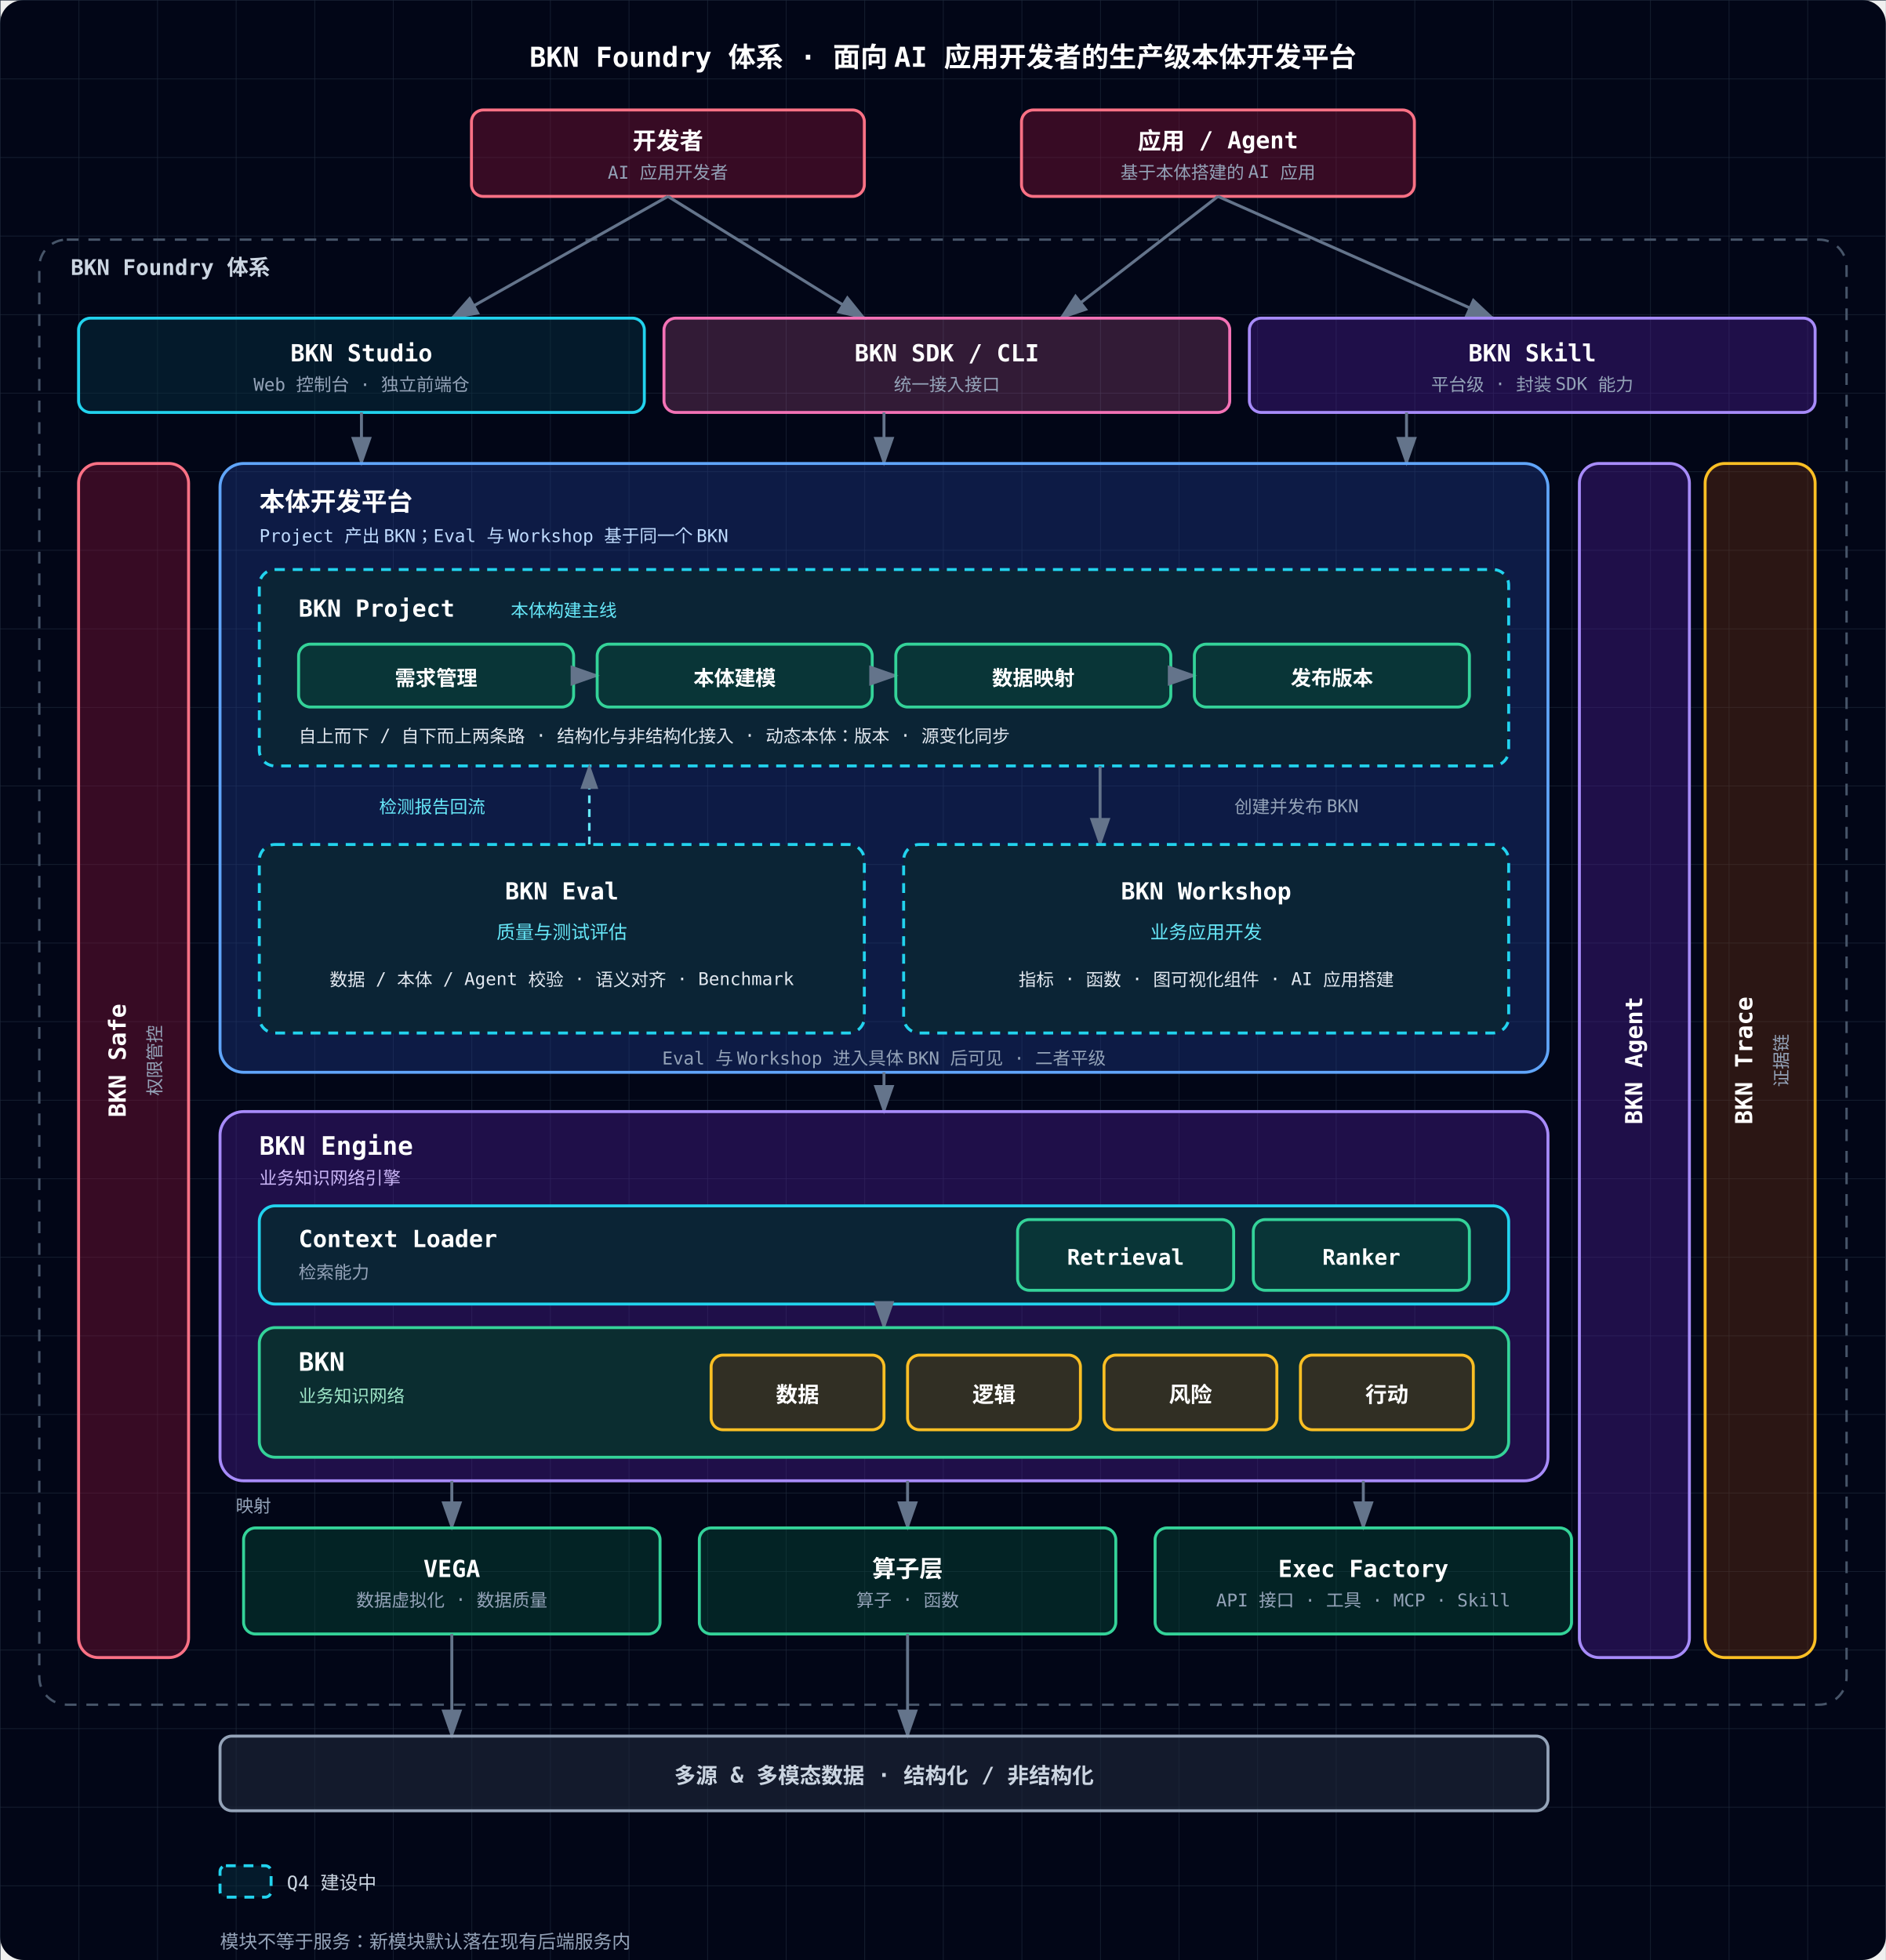
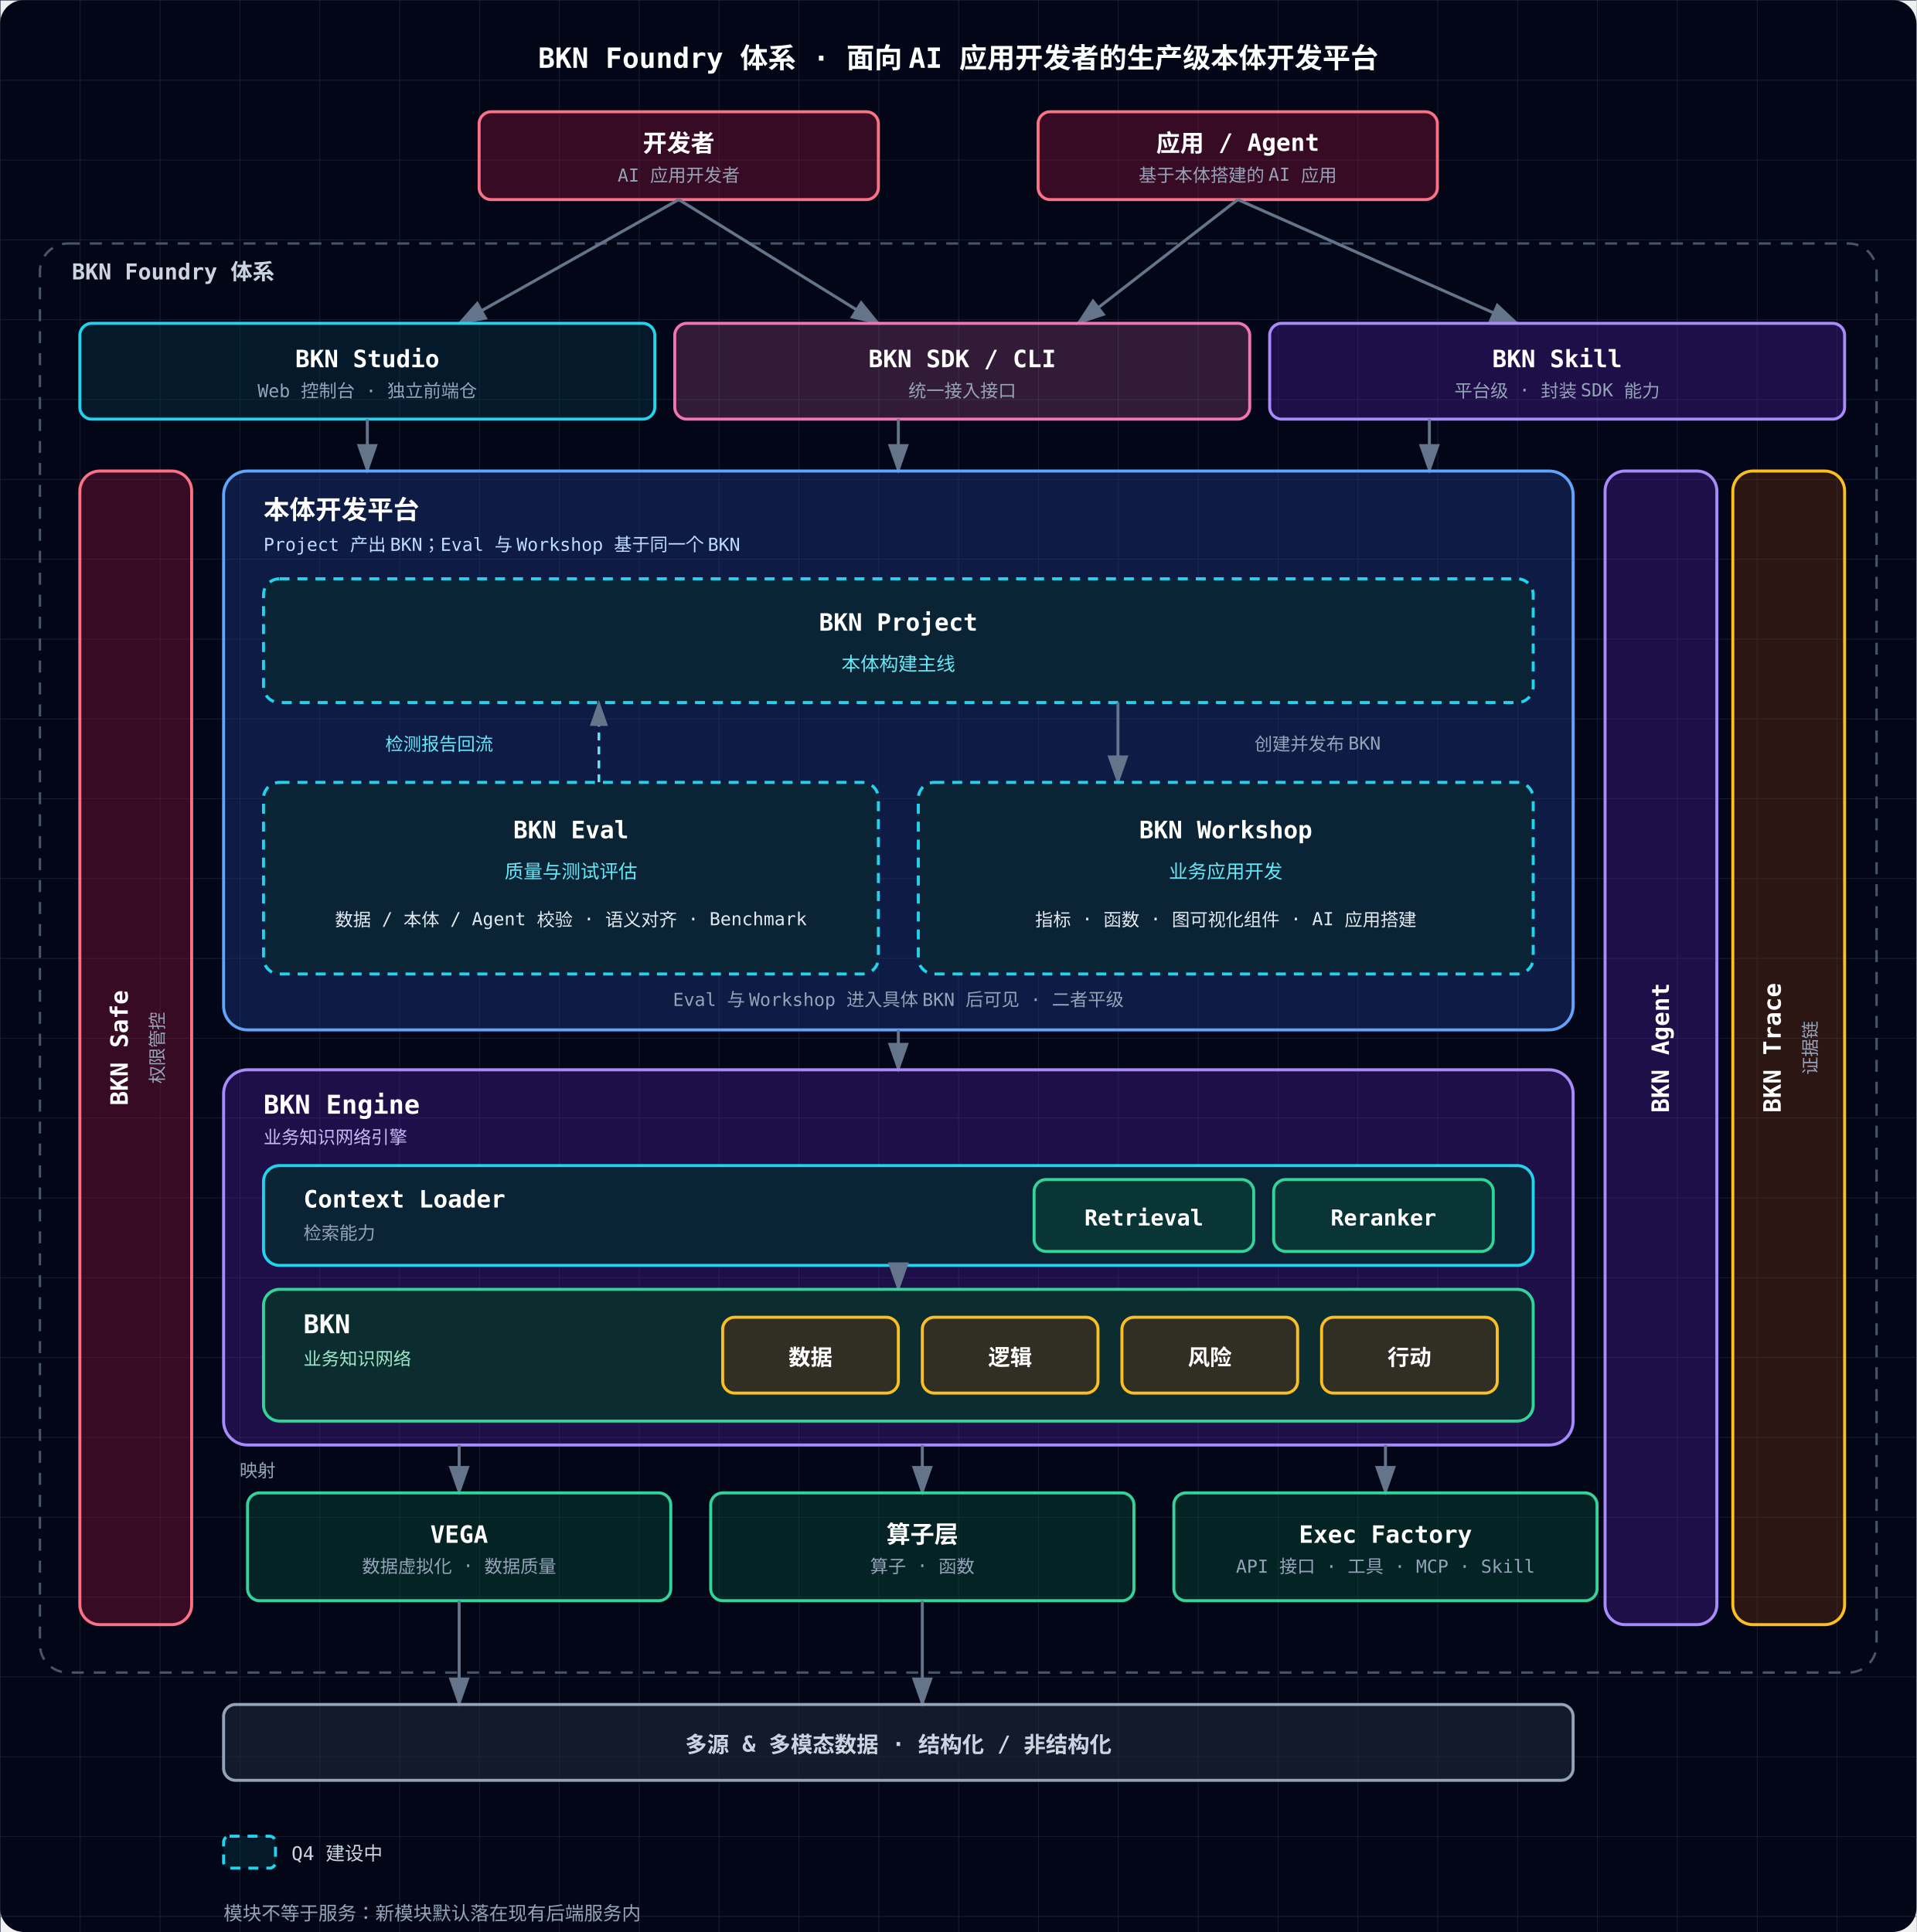
- <svg xmlns="http://www.w3.org/2000/svg" viewBox="0 0 960 998" font-family="ui-monospace, SFMono-Regular, Menlo, Consolas, monospace">
-   <rect width="960" height="998" fill="#020617" rx="12" />
+ <svg xmlns="http://www.w3.org/2000/svg" viewBox="0 0 960 968" font-family="ui-monospace, SFMono-Regular, Menlo, Consolas, monospace">
+   <rect width="960" height="968" fill="#020617" rx="12" />
  <defs>
    <marker id="arrowhead" markerWidth="10" markerHeight="7" refX="9" refY="3.5" orient="auto">
      <polygon points="0 0, 10 3.5, 0 7" fill="#64748b" />
    </marker>
    <pattern id="grid" width="40" height="40" patternUnits="userSpaceOnUse">
      <path d="M 40 0 L 0 0 0 40" fill="none" stroke="#1e293b" stroke-width="0.5" />
    </pattern>
  </defs>
  <rect width="100%" height="100%" fill="url(#grid)" />
  <text x="480.0" y="34" fill="white" font-size="14" font-weight="700" text-anchor="middle">BKN Foundry 体系 · 面向 AI 应用开发者的生产级本体开发平台</text>
  <rect x="240" y="56" width="200" height="44" rx="6" fill="rgba(136, 19, 55, 0.4)" stroke="#fb7185" stroke-width="1.5" />
  <text x="340.0" y="76.0" fill="white" font-size="12" font-weight="600" text-anchor="middle">开发者</text>
  <text x="340.0" y="91.0" fill="#94a3b8" font-size="9" text-anchor="middle">AI 应用开发者</text>
  <rect x="520" y="56" width="200" height="44" rx="6" fill="rgba(136, 19, 55, 0.4)" stroke="#fb7185" stroke-width="1.5" />
  <text x="620.0" y="76.0" fill="white" font-size="12" font-weight="600" text-anchor="middle">应用 / Agent</text>
  <text x="620.0" y="91.0" fill="#94a3b8" font-size="9" text-anchor="middle">基于本体搭建的 AI 应用</text>
-   <rect x="20" y="122" width="920" height="746" rx="14" fill="none" stroke="#475569" stroke-width="1.2" stroke-dasharray="6 5" />
+   <rect x="20" y="122" width="920" height="716" rx="14" fill="none" stroke="#475569" stroke-width="1.2" stroke-dasharray="6 5" />
  <text x="36" y="140" fill="#cbd5e1" font-size="11" font-weight="700" text-anchor="start">BKN Foundry 体系</text>
  <line x1="340" y1="100" x2="230" y2="162" stroke="#64748b" stroke-width="1.5" marker-end="url(#arrowhead)" />
  <line x1="340" y1="100" x2="440" y2="162" stroke="#64748b" stroke-width="1.5" marker-end="url(#arrowhead)" />
  <line x1="620" y1="100" x2="540" y2="162" stroke="#64748b" stroke-width="1.5" marker-end="url(#arrowhead)" />
  <line x1="620" y1="100" x2="760" y2="162" stroke="#64748b" stroke-width="1.5" marker-end="url(#arrowhead)" />
  <rect x="40" y="162" width="288" height="48" rx="6" fill="rgba(8, 51, 68, 0.45)" stroke="#22d3ee" stroke-width="1.5" />
  <text x="184.0" y="184.0" fill="white" font-size="12" font-weight="600" text-anchor="middle">BKN Studio</text>
  <text x="184.0" y="199.0" fill="#94a3b8" font-size="9" text-anchor="middle">Web 控制台 · 独立前端仓</text>
  <rect x="338" y="162" width="288" height="48" rx="6" fill="rgba(244, 114, 182, 0.2)" stroke="#f472b6" stroke-width="1.5" />
  <text x="482.0" y="184.0" fill="white" font-size="12" font-weight="600" text-anchor="middle">BKN SDK / CLI</text>
  <text x="482.0" y="199.0" fill="#94a3b8" font-size="9" text-anchor="middle">统一接入接口</text>
  <rect x="636" y="162" width="288" height="48" rx="6" fill="rgba(76, 29, 149, 0.4)" stroke="#a78bfa" stroke-width="1.5" />
  <text x="780.0" y="184.0" fill="white" font-size="12" font-weight="600" text-anchor="middle">BKN Skill</text>
  <text x="780.0" y="199.0" fill="#94a3b8" font-size="9" text-anchor="middle">平台级 · 封装 SDK 能力</text>
-   <rect x="40" y="236" width="56" height="608" rx="10" fill="rgba(136, 19, 55, 0.4)" stroke="#fb7185" stroke-width="1.5" />
-   <text x="64" y="540.0" fill="white" font-size="12" font-weight="600" text-anchor="middle" transform="rotate(-90 64 540.0)">BKN Safe</text>
-   <text x="82" y="540.0" fill="#94a3b8" font-size="9" text-anchor="middle" transform="rotate(-90 82 540.0)">权限管控</text>
-   <rect x="804" y="236" width="56" height="608" rx="10" fill="rgba(76, 29, 149, 0.4)" stroke="#a78bfa" stroke-width="1.5" />
-   <text x="836" y="540.0" fill="white" font-size="12" font-weight="600" text-anchor="middle" transform="rotate(-90 836 540.0)">BKN Agent</text>
-   <rect x="868" y="236" width="56" height="608" rx="10" fill="rgba(120, 53, 15, 0.35)" stroke="#fbbf24" stroke-width="1.5" />
-   <text x="892" y="540.0" fill="white" font-size="12" font-weight="600" text-anchor="middle" transform="rotate(-90 892 540.0)">BKN Trace</text>
-   <text x="910" y="540.0" fill="#94a3b8" font-size="9" text-anchor="middle" transform="rotate(-90 910 540.0)">证据链</text>
+   <rect x="40" y="236" width="56" height="578" rx="10" fill="rgba(136, 19, 55, 0.4)" stroke="#fb7185" stroke-width="1.5" />
+   <text x="64" y="525.0" fill="white" font-size="12" font-weight="600" text-anchor="middle" transform="rotate(-90 64 525.0)">BKN Safe</text>
+   <text x="82" y="525.0" fill="#94a3b8" font-size="9" text-anchor="middle" transform="rotate(-90 82 525.0)">权限管控</text>
+   <rect x="804" y="236" width="56" height="578" rx="10" fill="rgba(76, 29, 149, 0.4)" stroke="#a78bfa" stroke-width="1.5" />
+   <text x="836" y="525.0" fill="white" font-size="12" font-weight="600" text-anchor="middle" transform="rotate(-90 836 525.0)">BKN Agent</text>
+   <rect x="868" y="236" width="56" height="578" rx="10" fill="rgba(120, 53, 15, 0.35)" stroke="#fbbf24" stroke-width="1.5" />
+   <text x="892" y="525.0" fill="white" font-size="12" font-weight="600" text-anchor="middle" transform="rotate(-90 892 525.0)">BKN Trace</text>
+   <text x="910" y="525.0" fill="#94a3b8" font-size="9" text-anchor="middle" transform="rotate(-90 910 525.0)">证据链</text>
  <line x1="184" y1="210" x2="184" y2="236" stroke="#64748b" stroke-width="1.5" marker-end="url(#arrowhead)" />
  <line x1="450" y1="210" x2="450" y2="236" stroke="#64748b" stroke-width="1.5" marker-end="url(#arrowhead)" />
  <line x1="716" y1="210" x2="716" y2="236" stroke="#64748b" stroke-width="1.5" marker-end="url(#arrowhead)" />
-   <rect x="112" y="236" width="676" height="310" rx="12" fill="rgba(30, 58, 138, 0.4)" stroke="#60a5fa" stroke-width="1.5" />
+   <rect x="112" y="236" width="676" height="280" rx="12" fill="rgba(30, 58, 138, 0.4)" stroke="#60a5fa" stroke-width="1.5" />
  <text x="132" y="260" fill="white" font-size="13" font-weight="700" text-anchor="start">本体开发平台</text>
  <text x="132" y="276" fill="#bfdbfe" font-size="9" text-anchor="start">Project 产出 BKN；Eval 与 Workshop 基于同一个 BKN</text>
-   <rect x="132" y="290" width="636" height="100" rx="8" fill="#0f172a" />
-   <rect x="132" y="290" width="636" height="100" rx="8" fill="rgba(8, 51, 68, 0.45)" stroke="#22d3ee" stroke-width="1.5" stroke-dasharray="5 4" />
-   <text x="152" y="314" fill="white" font-size="12" font-weight="600" text-anchor="start">BKN Project</text>
-   <text x="260" y="314" fill="#67e8f9" font-size="9" text-anchor="start">本体构建主线</text>
-   <rect x="152" y="328" width="140" height="32" rx="6" fill="rgba(6, 78, 59, 0.4)" stroke="#34d399" stroke-width="1.5" />
-   <text x="222.0" y="349" fill="white" font-size="10.5" font-weight="600" text-anchor="middle">需求管理</text>
-   <line x1="292" y1="344" x2="304" y2="344" stroke="#64748b" stroke-width="1.5" marker-end="url(#arrowhead)" />
-   <rect x="304" y="328" width="140" height="32" rx="6" fill="rgba(6, 78, 59, 0.4)" stroke="#34d399" stroke-width="1.5" />
-   <text x="374.0" y="349" fill="white" font-size="10.5" font-weight="600" text-anchor="middle">本体建模</text>
-   <line x1="444" y1="344" x2="456" y2="344" stroke="#64748b" stroke-width="1.5" marker-end="url(#arrowhead)" />
-   <rect x="456" y="328" width="140" height="32" rx="6" fill="rgba(6, 78, 59, 0.4)" stroke="#34d399" stroke-width="1.5" />
-   <text x="526.0" y="349" fill="white" font-size="10.5" font-weight="600" text-anchor="middle">数据映射</text>
-   <line x1="596" y1="344" x2="608" y2="344" stroke="#64748b" stroke-width="1.5" marker-end="url(#arrowhead)" />
-   <rect x="608" y="328" width="140" height="32" rx="6" fill="rgba(6, 78, 59, 0.4)" stroke="#34d399" stroke-width="1.5" />
-   <text x="678.0" y="349" fill="white" font-size="10.5" font-weight="600" text-anchor="middle">发布版本</text>
-   <text x="152" y="378" fill="#e2e8f0" font-size="9" text-anchor="start">自上而下 / 自下而上两条路 · 结构化与非结构化接入 · 动态本体：版本 · 源变化同步</text>
-   <line x1="560" y1="390" x2="560" y2="430" stroke="#64748b" stroke-width="1.5" marker-end="url(#arrowhead)" />
-   <text x="660" y="414" fill="#94a3b8" font-size="9" text-anchor="middle">创建并发布 BKN</text>
-   <path d="M 300 430 L 300 390" fill="none" stroke="#67e8f9" stroke-width="1.3" stroke-dasharray="4 3" marker-end="url(#arrowhead)" />
-   <text x="220" y="414" fill="#67e8f9" font-size="9" text-anchor="middle">检测报告回流</text>
-   <rect x="132" y="430" width="308" height="96" rx="8" fill="#0f172a" />
-   <rect x="132" y="430" width="308" height="96" rx="8" fill="rgba(8, 51, 68, 0.45)" stroke="#22d3ee" stroke-width="1.5" stroke-dasharray="5 4" />
-   <text x="286.0" y="458" fill="white" font-size="12" font-weight="600" text-anchor="middle">BKN Eval</text>
-   <text x="286.0" y="478" fill="#67e8f9" font-size="9.5" text-anchor="middle">质量与测试评估</text>
-   <text x="286.0" y="502" fill="#e2e8f0" font-size="9" text-anchor="middle">数据 / 本体 / Agent 校验 · 语义对齐 · Benchmark</text>
-   <rect x="460" y="430" width="308" height="96" rx="8" fill="#0f172a" />
-   <rect x="460" y="430" width="308" height="96" rx="8" fill="rgba(8, 51, 68, 0.45)" stroke="#22d3ee" stroke-width="1.5" stroke-dasharray="5 4" />
-   <text x="614.0" y="458" fill="white" font-size="12" font-weight="600" text-anchor="middle">BKN Workshop</text>
-   <text x="614.0" y="478" fill="#67e8f9" font-size="9.5" text-anchor="middle">业务应用开发</text>
-   <text x="614.0" y="502" fill="#e2e8f0" font-size="9" text-anchor="middle">指标 · 函数 · 图可视化组件 · AI 应用搭建</text>
-   <text x="450" y="542" fill="#94a3b8" font-size="9" text-anchor="middle">Eval 与 Workshop 进入具体 BKN 后可见 · 二者平级</text>
-   <line x1="450" y1="546" x2="450" y2="566" stroke="#64748b" stroke-width="1.5" marker-end="url(#arrowhead)" />
-   <rect x="112" y="566" width="676" height="188" rx="12" fill="rgba(76, 29, 149, 0.4)" stroke="#a78bfa" stroke-width="1.5" />
-   <text x="132" y="588" fill="white" font-size="13" font-weight="700" text-anchor="start">BKN Engine</text>
-   <text x="132" y="603" fill="#cbb6f7" font-size="9" text-anchor="start">业务知识网络引擎</text>
-   <rect x="132" y="614" width="636" height="50" rx="8" fill="#0f172a" />
-   <rect x="132" y="614" width="636" height="50" rx="8" fill="rgba(8, 51, 68, 0.45)" stroke="#22d3ee" stroke-width="1.5" />
-   <text x="152" y="635" fill="white" font-size="12" font-weight="600" text-anchor="start">Context Loader</text>
-   <text x="152" y="651" fill="#94a3b8" font-size="9" text-anchor="start">检索能力</text>
-   <rect x="518" y="621" width="110" height="36" rx="6" fill="rgba(6, 78, 59, 0.4)" stroke="#34d399" stroke-width="1.5" />
-   <text x="573" y="644" fill="white" font-size="11" font-weight="600" text-anchor="middle">Retrieval</text>
-   <rect x="638" y="621" width="110" height="36" rx="6" fill="rgba(6, 78, 59, 0.4)" stroke="#34d399" stroke-width="1.5" />
-   <text x="693" y="644" fill="white" font-size="11" font-weight="600" text-anchor="middle">Ranker</text>
-   <line x1="450" y1="664" x2="450" y2="676" stroke="#64748b" stroke-width="1.5" marker-end="url(#arrowhead)" />
-   <rect x="132" y="676" width="636" height="66" rx="8" fill="#0f172a" />
-   <rect x="132" y="676" width="636" height="66" rx="8" fill="rgba(6, 78, 59, 0.4)" stroke="#34d399" stroke-width="1.5" />
-   <text x="152" y="698" fill="white" font-size="13" font-weight="700" text-anchor="start">BKN</text>
-   <text x="152" y="714" fill="#9fe6c8" font-size="9" text-anchor="start">业务知识网络</text>
-   <rect x="362" y="690" width="88" height="38" rx="6" fill="rgba(120, 53, 15, 0.35)" stroke="#fbbf24" stroke-width="1.5" />
-   <text x="406" y="714" fill="white" font-size="11" font-weight="600" text-anchor="middle">数据</text>
-   <rect x="462" y="690" width="88" height="38" rx="6" fill="rgba(120, 53, 15, 0.35)" stroke="#fbbf24" stroke-width="1.5" />
-   <text x="506" y="714" fill="white" font-size="11" font-weight="600" text-anchor="middle">逻辑</text>
-   <rect x="562" y="690" width="88" height="38" rx="6" fill="rgba(120, 53, 15, 0.35)" stroke="#fbbf24" stroke-width="1.5" />
-   <text x="606" y="714" fill="white" font-size="11" font-weight="600" text-anchor="middle">风险</text>
-   <rect x="662" y="690" width="88" height="38" rx="6" fill="rgba(120, 53, 15, 0.35)" stroke="#fbbf24" stroke-width="1.5" />
-   <text x="706" y="714" fill="white" font-size="11" font-weight="600" text-anchor="middle">行动</text>
-   <line x1="230" y1="754" x2="230" y2="778" stroke="#64748b" stroke-width="1.5" marker-end="url(#arrowhead)" />
-   <line x1="462" y1="754" x2="462" y2="778" stroke="#64748b" stroke-width="1.5" marker-end="url(#arrowhead)" />
-   <line x1="694" y1="754" x2="694" y2="778" stroke="#64748b" stroke-width="1.5" marker-end="url(#arrowhead)" />
-   <text x="120" y="770" fill="#94a3b8" font-size="9" text-anchor="start">映射</text>
-   <rect x="124" y="778" width="212" height="54" rx="6" fill="rgba(6, 78, 59, 0.4)" stroke="#34d399" stroke-width="1.5" />
-   <text x="230.0" y="803.0" fill="white" font-size="12" font-weight="600" text-anchor="middle">VEGA</text>
-   <text x="230.0" y="818.0" fill="#94a3b8" font-size="9" text-anchor="middle">数据虚拟化 · 数据质量</text>
-   <rect x="356" y="778" width="212" height="54" rx="6" fill="rgba(6, 78, 59, 0.4)" stroke="#34d399" stroke-width="1.5" />
-   <text x="462.0" y="803.0" fill="white" font-size="12" font-weight="600" text-anchor="middle">算子层</text>
-   <text x="462.0" y="818.0" fill="#94a3b8" font-size="9" text-anchor="middle">算子 · 函数</text>
-   <rect x="588" y="778" width="212" height="54" rx="6" fill="rgba(6, 78, 59, 0.4)" stroke="#34d399" stroke-width="1.5" />
-   <text x="694.0" y="803.0" fill="white" font-size="12" font-weight="600" text-anchor="middle">Exec Factory</text>
-   <text x="694.0" y="818.0" fill="#94a3b8" font-size="9" text-anchor="middle">API 接口 · 工具 · MCP · Skill</text>
-   <line x1="230" y1="832" x2="230" y2="884" stroke="#64748b" stroke-width="1.5" marker-end="url(#arrowhead)" />
-   <line x1="462" y1="832" x2="462" y2="884" stroke="#64748b" stroke-width="1.5" marker-end="url(#arrowhead)" />
-   <rect x="112" y="884" width="676" height="38" rx="6" fill="rgba(30, 41, 59, 0.6)" stroke="#94a3b8" stroke-width="1.5" />
-   <text x="450" y="908" fill="#cbd5e1" font-size="11" font-weight="600" text-anchor="middle">多源 &amp; 多模态数据 · 结构化 / 非结构化</text>
-   <rect x="112" y="950" width="26" height="16" rx="3" fill="rgba(8, 51, 68, 0.45)" stroke="#22d3ee" stroke-width="1.5" stroke-dasharray="5 4" />
-   <text x="146" y="962" fill="#cbd5e1" font-size="9.5" text-anchor="start">Q4 建设中</text>
-   <text x="112" y="992" fill="#94a3b8" font-size="9.5" text-anchor="start">模块不等于服务：新模块默认落在现有后端服务内</text>
+   <rect x="132" y="290" width="636" height="62" rx="8" fill="#0f172a" />
+   <rect x="132" y="290" width="636" height="62" rx="8" fill="rgba(8, 51, 68, 0.45)" stroke="#22d3ee" stroke-width="1.5" stroke-dasharray="5 4" />
+   <text x="450" y="316" fill="white" font-size="12" font-weight="600" text-anchor="middle">BKN Project</text>
+   <text x="450" y="336" fill="#67e8f9" font-size="9.5" text-anchor="middle">本体构建主线</text>
+   <line x1="560" y1="352" x2="560" y2="392" stroke="#64748b" stroke-width="1.5" marker-end="url(#arrowhead)" />
+   <text x="660" y="376" fill="#94a3b8" font-size="9" text-anchor="middle">创建并发布 BKN</text>
+   <path d="M 300 392 L 300 352" fill="none" stroke="#67e8f9" stroke-width="1.3" stroke-dasharray="4 3" marker-end="url(#arrowhead)" />
+   <text x="220" y="376" fill="#67e8f9" font-size="9" text-anchor="middle">检测报告回流</text>
+   <rect x="132" y="392" width="308" height="96" rx="8" fill="#0f172a" />
+   <rect x="132" y="392" width="308" height="96" rx="8" fill="rgba(8, 51, 68, 0.45)" stroke="#22d3ee" stroke-width="1.5" stroke-dasharray="5 4" />
+   <text x="286.0" y="420" fill="white" font-size="12" font-weight="600" text-anchor="middle">BKN Eval</text>
+   <text x="286.0" y="440" fill="#67e8f9" font-size="9.5" text-anchor="middle">质量与测试评估</text>
+   <text x="286.0" y="464" fill="#e2e8f0" font-size="9" text-anchor="middle">数据 / 本体 / Agent 校验 · 语义对齐 · Benchmark</text>
+   <rect x="460" y="392" width="308" height="96" rx="8" fill="#0f172a" />
+   <rect x="460" y="392" width="308" height="96" rx="8" fill="rgba(8, 51, 68, 0.45)" stroke="#22d3ee" stroke-width="1.5" stroke-dasharray="5 4" />
+   <text x="614.0" y="420" fill="white" font-size="12" font-weight="600" text-anchor="middle">BKN Workshop</text>
+   <text x="614.0" y="440" fill="#67e8f9" font-size="9.5" text-anchor="middle">业务应用开发</text>
+   <text x="614.0" y="464" fill="#e2e8f0" font-size="9" text-anchor="middle">指标 · 函数 · 图可视化组件 · AI 应用搭建</text>
+   <text x="450" y="504" fill="#94a3b8" font-size="9" text-anchor="middle">Eval 与 Workshop 进入具体 BKN 后可见 · 二者平级</text>
+   <line x1="450" y1="516" x2="450" y2="536" stroke="#64748b" stroke-width="1.5" marker-end="url(#arrowhead)" />
+   <rect x="112" y="536" width="676" height="188" rx="12" fill="rgba(76, 29, 149, 0.4)" stroke="#a78bfa" stroke-width="1.5" />
+   <text x="132" y="558" fill="white" font-size="13" font-weight="700" text-anchor="start">BKN Engine</text>
+   <text x="132" y="573" fill="#cbb6f7" font-size="9" text-anchor="start">业务知识网络引擎</text>
+   <rect x="132" y="584" width="636" height="50" rx="8" fill="#0f172a" />
+   <rect x="132" y="584" width="636" height="50" rx="8" fill="rgba(8, 51, 68, 0.45)" stroke="#22d3ee" stroke-width="1.5" />
+   <text x="152" y="605" fill="white" font-size="12" font-weight="600" text-anchor="start">Context Loader</text>
+   <text x="152" y="621" fill="#94a3b8" font-size="9" text-anchor="start">检索能力</text>
+   <rect x="518" y="591" width="110" height="36" rx="6" fill="rgba(6, 78, 59, 0.4)" stroke="#34d399" stroke-width="1.5" />
+   <text x="573" y="614" fill="white" font-size="11" font-weight="600" text-anchor="middle">Retrieval</text>
+   <rect x="638" y="591" width="110" height="36" rx="6" fill="rgba(6, 78, 59, 0.4)" stroke="#34d399" stroke-width="1.5" />
+   <text x="693" y="614" fill="white" font-size="11" font-weight="600" text-anchor="middle">Reranker</text>
+   <line x1="450" y1="634" x2="450" y2="646" stroke="#64748b" stroke-width="1.5" marker-end="url(#arrowhead)" />
+   <rect x="132" y="646" width="636" height="66" rx="8" fill="#0f172a" />
+   <rect x="132" y="646" width="636" height="66" rx="8" fill="rgba(6, 78, 59, 0.4)" stroke="#34d399" stroke-width="1.5" />
+   <text x="152" y="668" fill="white" font-size="13" font-weight="700" text-anchor="start">BKN</text>
+   <text x="152" y="684" fill="#9fe6c8" font-size="9" text-anchor="start">业务知识网络</text>
+   <rect x="362" y="660" width="88" height="38" rx="6" fill="rgba(120, 53, 15, 0.35)" stroke="#fbbf24" stroke-width="1.5" />
+   <text x="406" y="684" fill="white" font-size="11" font-weight="600" text-anchor="middle">数据</text>
+   <rect x="462" y="660" width="88" height="38" rx="6" fill="rgba(120, 53, 15, 0.35)" stroke="#fbbf24" stroke-width="1.5" />
+   <text x="506" y="684" fill="white" font-size="11" font-weight="600" text-anchor="middle">逻辑</text>
+   <rect x="562" y="660" width="88" height="38" rx="6" fill="rgba(120, 53, 15, 0.35)" stroke="#fbbf24" stroke-width="1.5" />
+   <text x="606" y="684" fill="white" font-size="11" font-weight="600" text-anchor="middle">风险</text>
+   <rect x="662" y="660" width="88" height="38" rx="6" fill="rgba(120, 53, 15, 0.35)" stroke="#fbbf24" stroke-width="1.5" />
+   <text x="706" y="684" fill="white" font-size="11" font-weight="600" text-anchor="middle">行动</text>
+   <line x1="230" y1="724" x2="230" y2="748" stroke="#64748b" stroke-width="1.5" marker-end="url(#arrowhead)" />
+   <line x1="462" y1="724" x2="462" y2="748" stroke="#64748b" stroke-width="1.5" marker-end="url(#arrowhead)" />
+   <line x1="694" y1="724" x2="694" y2="748" stroke="#64748b" stroke-width="1.5" marker-end="url(#arrowhead)" />
+   <text x="120" y="740" fill="#94a3b8" font-size="9" text-anchor="start">映射</text>
+   <rect x="124" y="748" width="212" height="54" rx="6" fill="rgba(6, 78, 59, 0.4)" stroke="#34d399" stroke-width="1.5" />
+   <text x="230.0" y="773.0" fill="white" font-size="12" font-weight="600" text-anchor="middle">VEGA</text>
+   <text x="230.0" y="788.0" fill="#94a3b8" font-size="9" text-anchor="middle">数据虚拟化 · 数据质量</text>
+   <rect x="356" y="748" width="212" height="54" rx="6" fill="rgba(6, 78, 59, 0.4)" stroke="#34d399" stroke-width="1.5" />
+   <text x="462.0" y="773.0" fill="white" font-size="12" font-weight="600" text-anchor="middle">算子层</text>
+   <text x="462.0" y="788.0" fill="#94a3b8" font-size="9" text-anchor="middle">算子 · 函数</text>
+   <rect x="588" y="748" width="212" height="54" rx="6" fill="rgba(6, 78, 59, 0.4)" stroke="#34d399" stroke-width="1.5" />
+   <text x="694.0" y="773.0" fill="white" font-size="12" font-weight="600" text-anchor="middle">Exec Factory</text>
+   <text x="694.0" y="788.0" fill="#94a3b8" font-size="9" text-anchor="middle">API 接口 · 工具 · MCP · Skill</text>
+   <line x1="230" y1="802" x2="230" y2="854" stroke="#64748b" stroke-width="1.5" marker-end="url(#arrowhead)" />
+   <line x1="462" y1="802" x2="462" y2="854" stroke="#64748b" stroke-width="1.5" marker-end="url(#arrowhead)" />
+   <rect x="112" y="854" width="676" height="38" rx="6" fill="rgba(30, 41, 59, 0.6)" stroke="#94a3b8" stroke-width="1.5" />
+   <text x="450" y="878" fill="#cbd5e1" font-size="11" font-weight="600" text-anchor="middle">多源 &amp; 多模态数据 · 结构化 / 非结构化</text>
+   <rect x="112" y="920" width="26" height="16" rx="3" fill="rgba(8, 51, 68, 0.45)" stroke="#22d3ee" stroke-width="1.5" stroke-dasharray="5 4" />
+   <text x="146" y="932" fill="#cbd5e1" font-size="9.5" text-anchor="start">Q4 建设中</text>
+   <text x="112" y="962" fill="#94a3b8" font-size="9.5" text-anchor="start">模块不等于服务：新模块默认落在现有后端服务内</text>
</svg>
